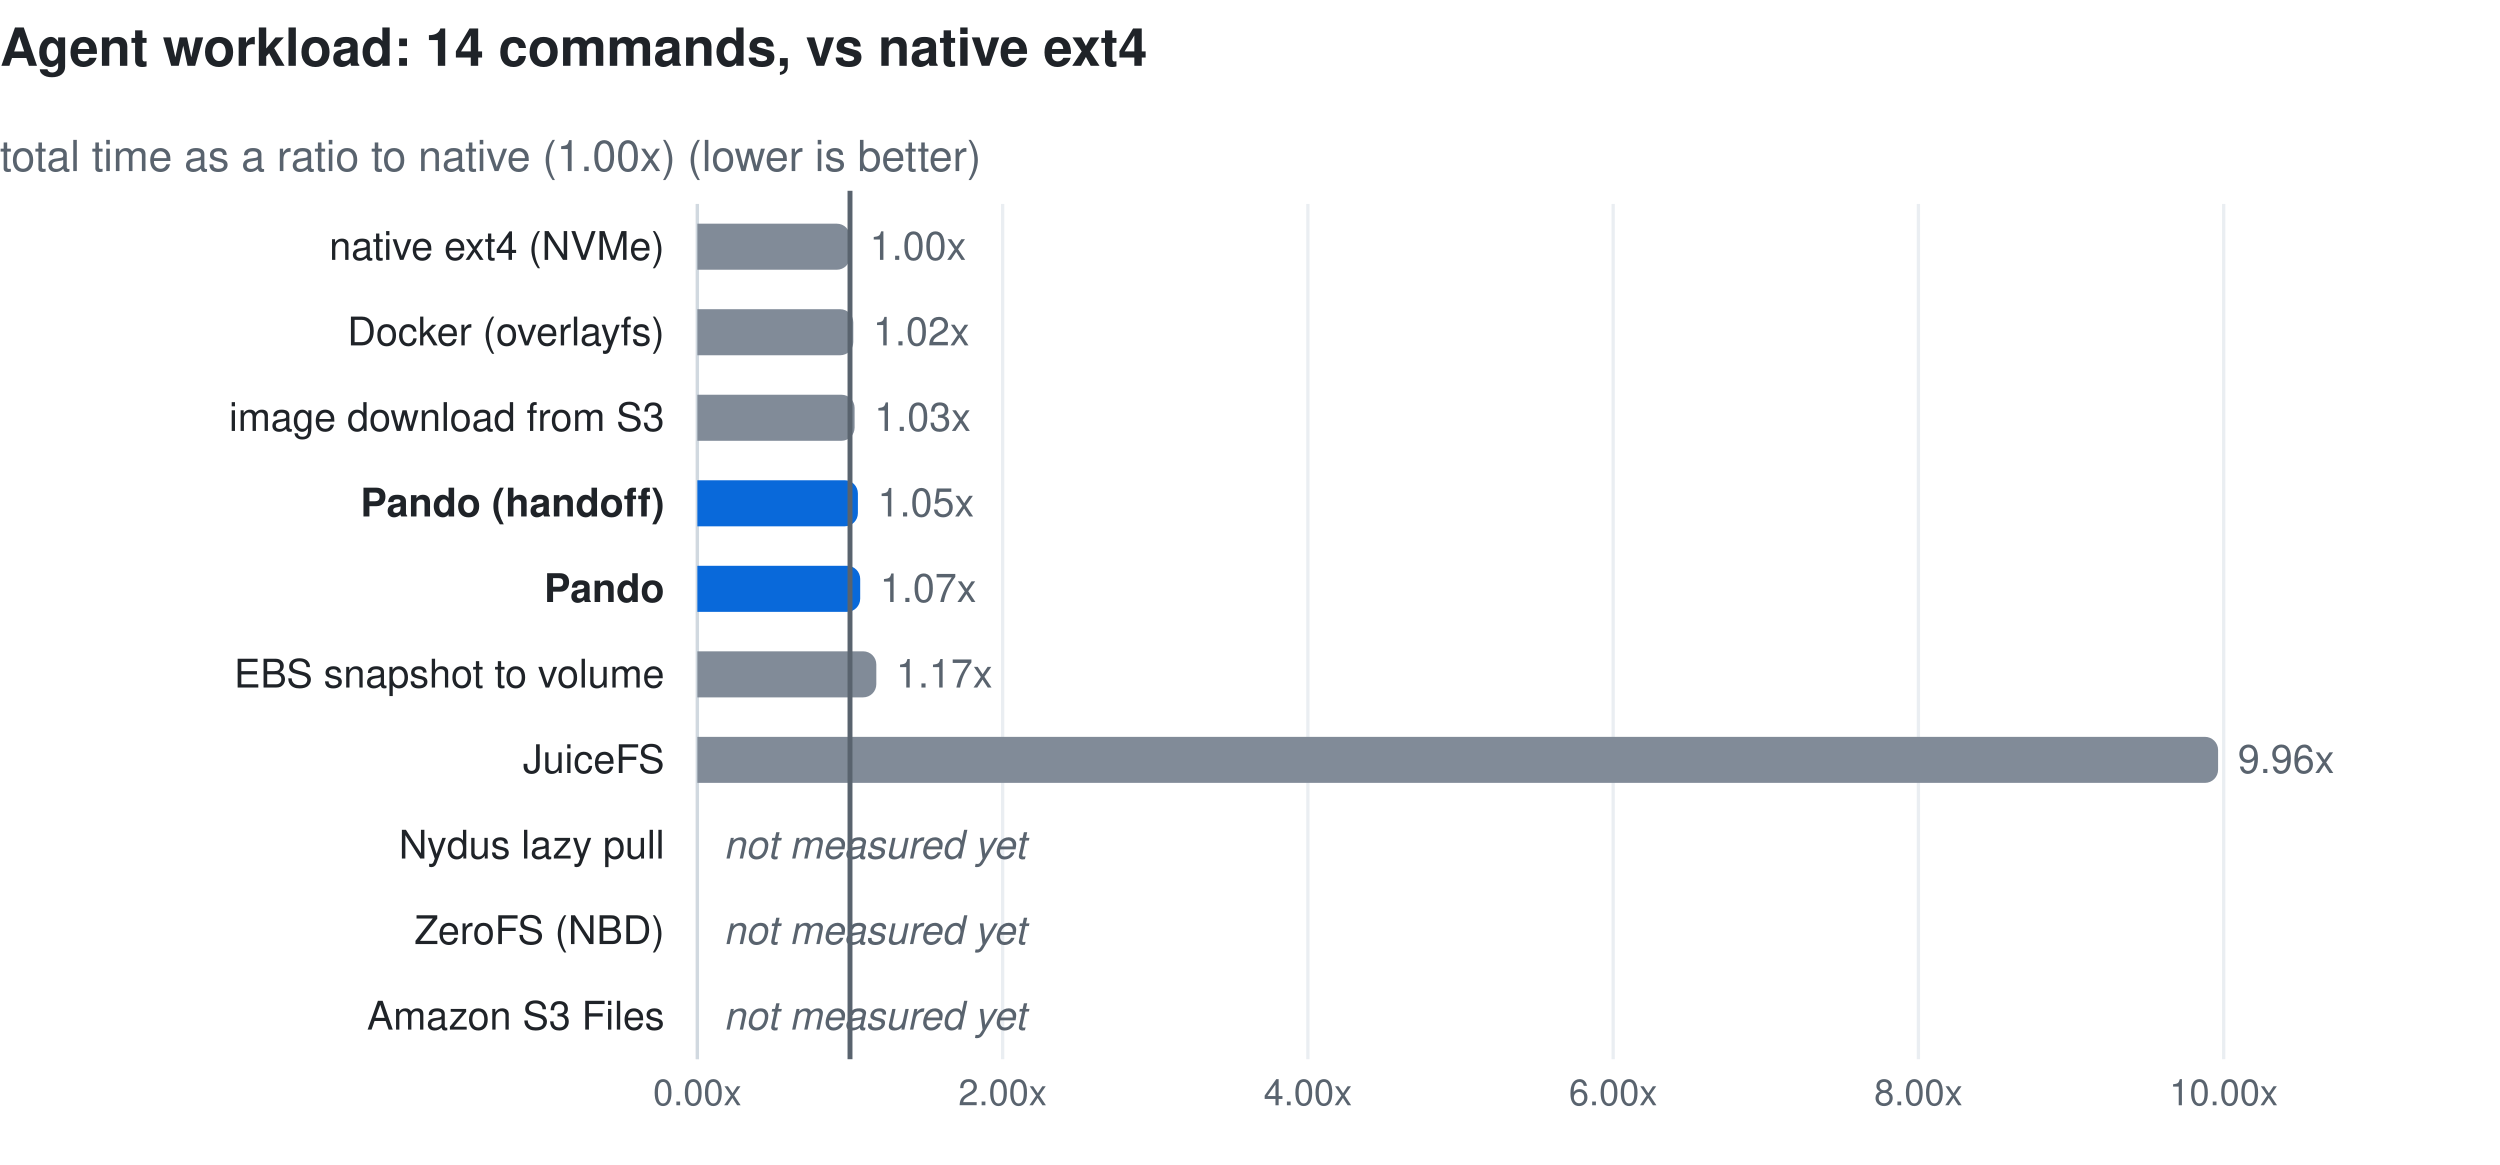
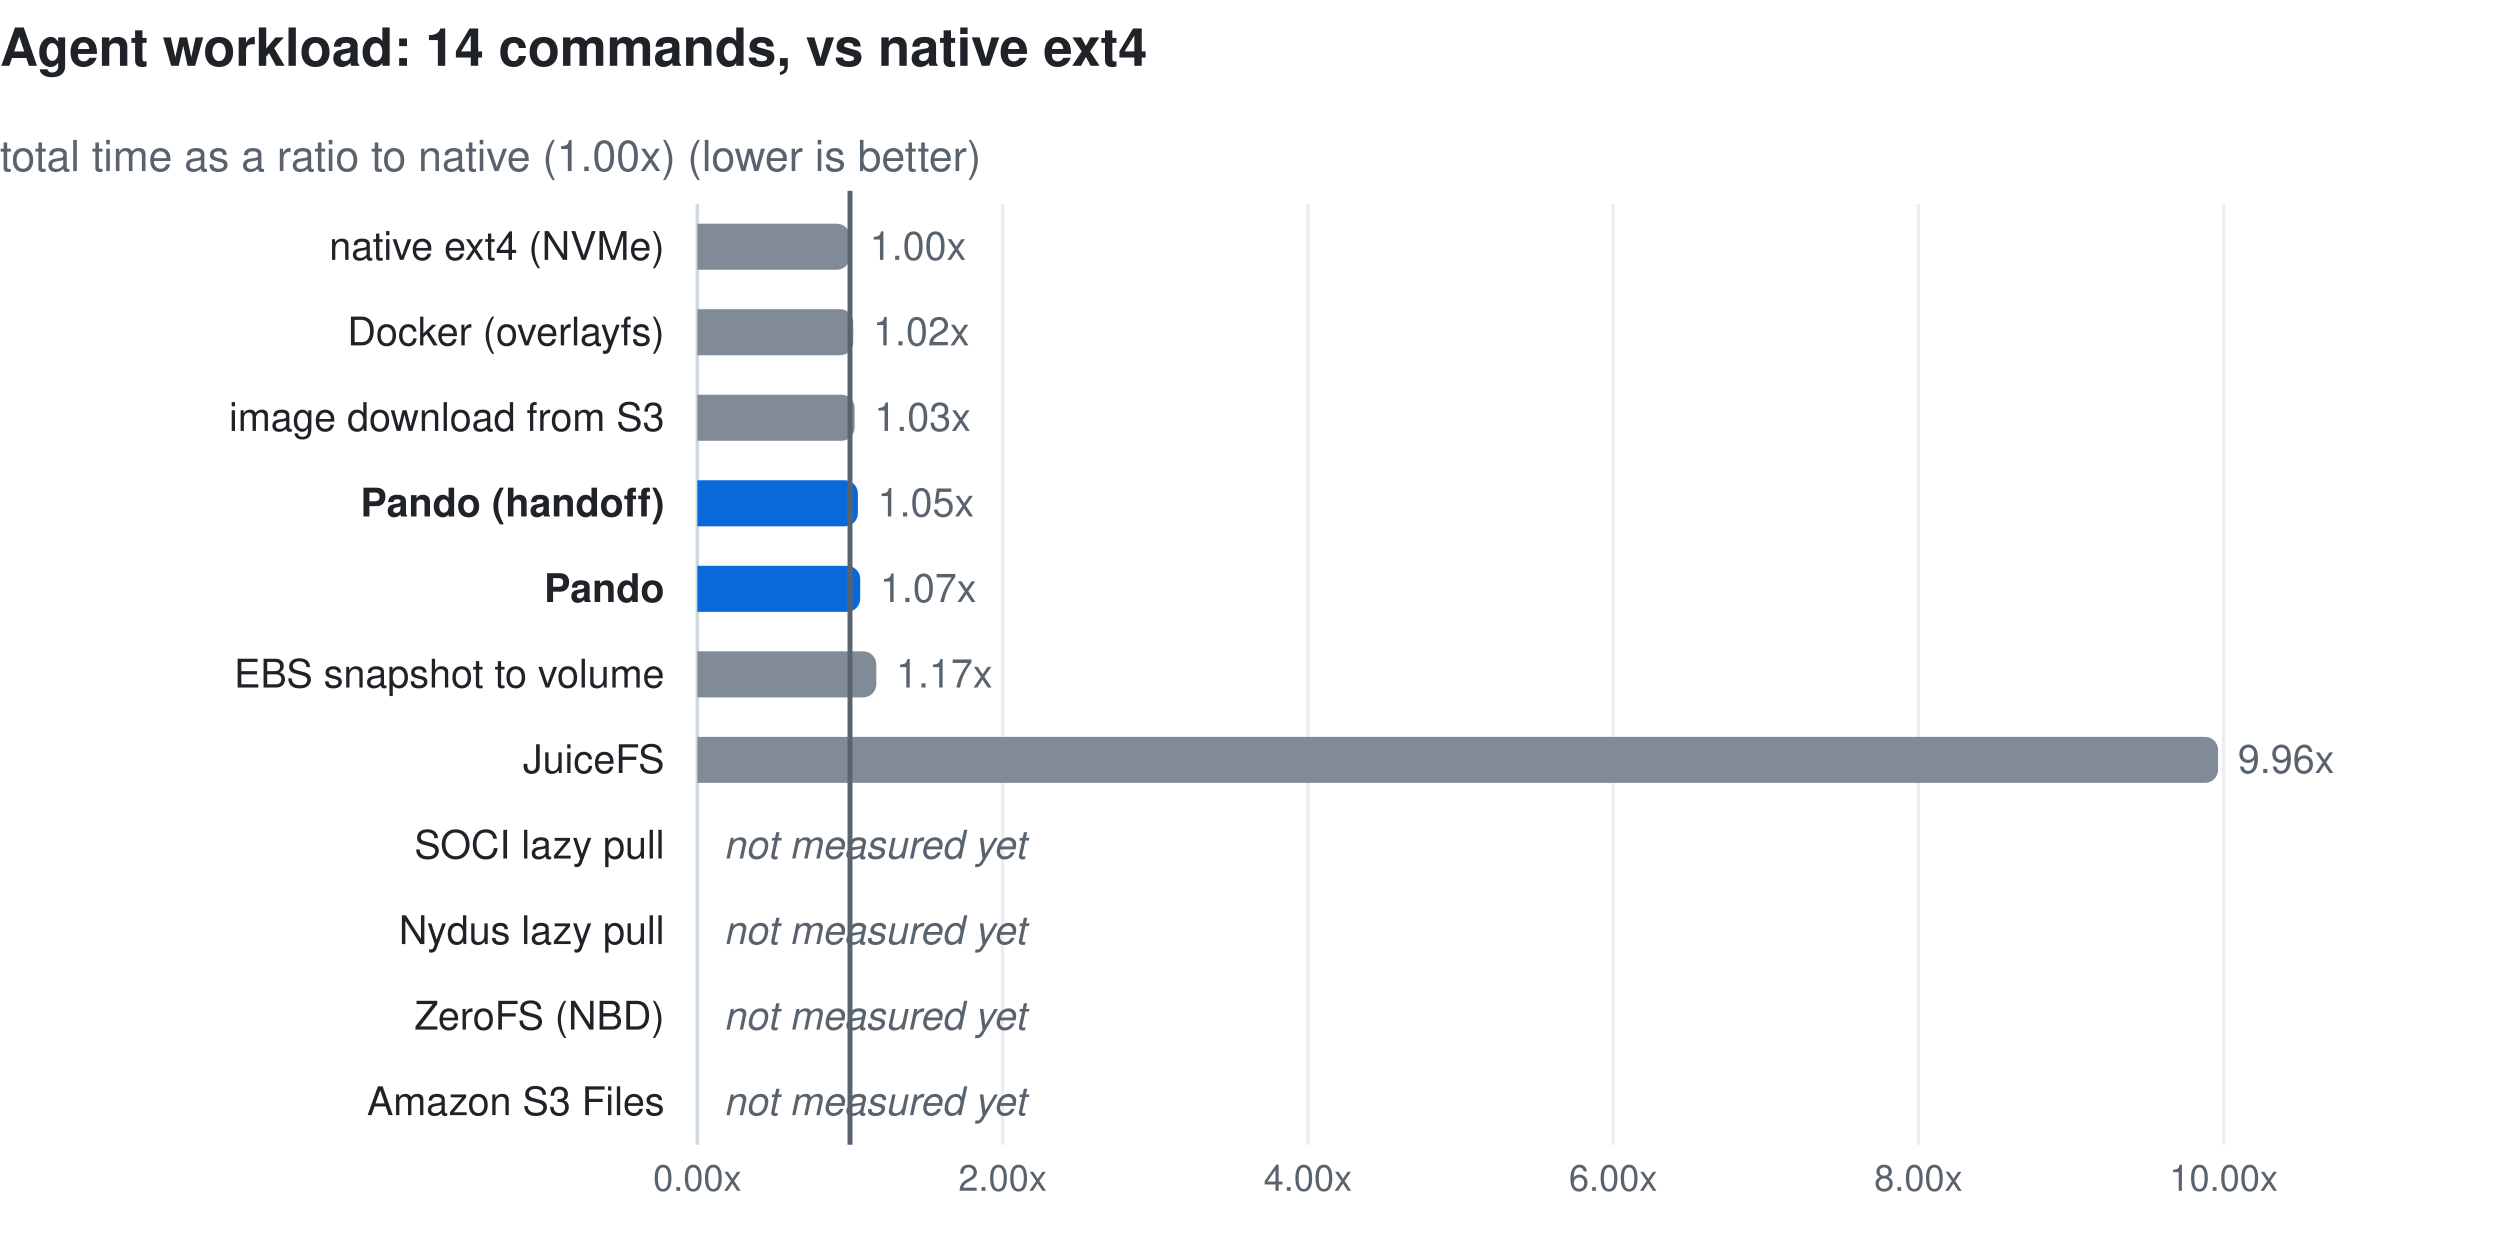
- <svg xmlns="http://www.w3.org/2000/svg" width="760" height="354" viewBox="0 0 760 354" font-family="-apple-system, BlinkMacSystemFont, 'Segoe UI', Helvetica, Arial, sans-serif" role="img">
+ <svg xmlns="http://www.w3.org/2000/svg" width="760" height="380" viewBox="0 0 760 380" font-family="-apple-system, BlinkMacSystemFont, 'Segoe UI', Helvetica, Arial, sans-serif" role="img">
  <text x="0" y="20" font-size="16" font-weight="600" fill="#1f2328">Agent workload: 14 commands, vs native ext4</text>
  <text x="0" y="52" font-size="13" fill="#59636e">total time as a ratio to native (1.00x) (lower is better)</text>
-   <line x1="212.0" y1="62" x2="212.0" y2="322" stroke="#eaeef2" stroke-width="1" />
-   <text x="212.0" y="336" font-size="11" fill="#59636e" text-anchor="middle">0.00x</text>
-   <line x1="304.8" y1="62" x2="304.8" y2="322" stroke="#eaeef2" stroke-width="1" />
-   <text x="304.8" y="336" font-size="11" fill="#59636e" text-anchor="middle">2.00x</text>
-   <line x1="397.6" y1="62" x2="397.6" y2="322" stroke="#eaeef2" stroke-width="1" />
-   <text x="397.6" y="336" font-size="11" fill="#59636e" text-anchor="middle">4.00x</text>
-   <line x1="490.4" y1="62" x2="490.4" y2="322" stroke="#eaeef2" stroke-width="1" />
-   <text x="490.4" y="336" font-size="11" fill="#59636e" text-anchor="middle">6.00x</text>
-   <line x1="583.2" y1="62" x2="583.2" y2="322" stroke="#eaeef2" stroke-width="1" />
-   <text x="583.2" y="336" font-size="11" fill="#59636e" text-anchor="middle">8.00x</text>
-   <line x1="676.0" y1="62" x2="676.0" y2="322" stroke="#eaeef2" stroke-width="1" />
-   <text x="676.0" y="336" font-size="11" fill="#59636e" text-anchor="middle">10.00x</text>
-   <line x1="212" y1="62" x2="212" y2="322" stroke="#d1d9e0" stroke-width="1" />
+   <line x1="212.0" y1="62" x2="212.0" y2="348" stroke="#eaeef2" stroke-width="1" />
+   <text x="212.0" y="362" font-size="11" fill="#59636e" text-anchor="middle">0.00x</text>
+   <line x1="304.8" y1="62" x2="304.8" y2="348" stroke="#eaeef2" stroke-width="1" />
+   <text x="304.8" y="362" font-size="11" fill="#59636e" text-anchor="middle">2.00x</text>
+   <line x1="397.6" y1="62" x2="397.6" y2="348" stroke="#eaeef2" stroke-width="1" />
+   <text x="397.6" y="362" font-size="11" fill="#59636e" text-anchor="middle">4.00x</text>
+   <line x1="490.4" y1="62" x2="490.4" y2="348" stroke="#eaeef2" stroke-width="1" />
+   <text x="490.4" y="362" font-size="11" fill="#59636e" text-anchor="middle">6.00x</text>
+   <line x1="583.2" y1="62" x2="583.2" y2="348" stroke="#eaeef2" stroke-width="1" />
+   <text x="583.2" y="362" font-size="11" fill="#59636e" text-anchor="middle">8.00x</text>
+   <line x1="676.0" y1="62" x2="676.0" y2="348" stroke="#eaeef2" stroke-width="1" />
+   <text x="676.0" y="362" font-size="11" fill="#59636e" text-anchor="middle">10.00x</text>
+   <line x1="212" y1="62" x2="212" y2="348" stroke="#d1d9e0" stroke-width="1" />
  <text x="202" y="79.0" font-size="12" fill="#1f2328" text-anchor="end">native ext4 (NVMe)</text>
  <path d="M212,68.0 h42.4 a4,4 0 0 1 4,4 v6 a4,4 0 0 1 -4,4 h-42.4 z" fill="#818b98" />
  <text x="264.4" y="79.0" font-size="12" fill="#59636e">1.00x</text>
  <text x="202" y="105.0" font-size="12" fill="#1f2328" text-anchor="end">Docker (overlayfs)</text>
  <path d="M212,94.0 h43.4 a4,4 0 0 1 4,4 v6 a4,4 0 0 1 -4,4 h-43.4 z" fill="#818b98" />
  <text x="265.4" y="105.0" font-size="12" fill="#59636e">1.02x</text>
  <text x="202" y="131.0" font-size="12" fill="#1f2328" text-anchor="end">image download from S3</text>
  <path d="M212,120.0 h43.8 a4,4 0 0 1 4,4 v6 a4,4 0 0 1 -4,4 h-43.8 z" fill="#818b98" />
  <text x="265.8" y="131.0" font-size="12" fill="#59636e">1.03x</text>
  <text x="202" y="157.0" font-size="12" fill="#1f2328" text-anchor="end" font-weight="600">Pando (handoff)</text>
  <path d="M212,146.0 h44.8 a4,4 0 0 1 4,4 v6 a4,4 0 0 1 -4,4 h-44.8 z" fill="#0969da" />
  <text x="266.8" y="157.0" font-size="12" fill="#59636e">1.05x</text>
  <text x="202" y="183.0" font-size="12" fill="#1f2328" text-anchor="end" font-weight="600">Pando</text>
  <path d="M212,172.0 h45.5 a4,4 0 0 1 4,4 v6 a4,4 0 0 1 -4,4 h-45.5 z" fill="#0969da" />
  <text x="267.5" y="183.0" font-size="12" fill="#59636e">1.07x</text>
  <text x="202" y="209.0" font-size="12" fill="#1f2328" text-anchor="end">EBS snapshot to volume</text>
  <path d="M212,198.0 h50.4 a4,4 0 0 1 4,4 v6 a4,4 0 0 1 -4,4 h-50.4 z" fill="#818b98" />
  <text x="272.4" y="209.0" font-size="12" fill="#59636e">1.17x</text>
  <text x="202" y="235.0" font-size="12" fill="#1f2328" text-anchor="end">JuiceFS</text>
  <path d="M212,224.0 h458.3 a4,4 0 0 1 4,4 v6 a4,4 0 0 1 -4,4 h-458.3 z" fill="#818b98" />
  <text x="680.3" y="235.0" font-size="12" fill="#59636e">9.96x</text>
-   <text x="202" y="261.0" font-size="12" fill="#1f2328" text-anchor="end">Nydus lazy pull</text>
+   <text x="202" y="261.0" font-size="12" fill="#1f2328" text-anchor="end">SOCI lazy pull</text>
  <text x="220" y="261.0" font-size="12" font-style="italic" fill="#59636e">not measured yet</text>
-   <text x="202" y="287.0" font-size="12" fill="#1f2328" text-anchor="end">ZeroFS (NBD)</text>
+   <text x="202" y="287.0" font-size="12" fill="#1f2328" text-anchor="end">Nydus lazy pull</text>
  <text x="220" y="287.0" font-size="12" font-style="italic" fill="#59636e">not measured yet</text>
-   <text x="202" y="313.0" font-size="12" fill="#1f2328" text-anchor="end">Amazon S3 Files</text>
+   <text x="202" y="313.0" font-size="12" fill="#1f2328" text-anchor="end">ZeroFS (NBD)</text>
  <text x="220" y="313.0" font-size="12" font-style="italic" fill="#59636e">not measured yet</text>
-   <line x1="258.4" y1="58" x2="258.4" y2="322" stroke="#59636e" stroke-width="1.5" />
+   <text x="202" y="339.0" font-size="12" fill="#1f2328" text-anchor="end">Amazon S3 Files</text>
+   <text x="220" y="339.0" font-size="12" font-style="italic" fill="#59636e">not measured yet</text>
+   <line x1="258.4" y1="58" x2="258.4" y2="348" stroke="#59636e" stroke-width="1.5" />
</svg>
